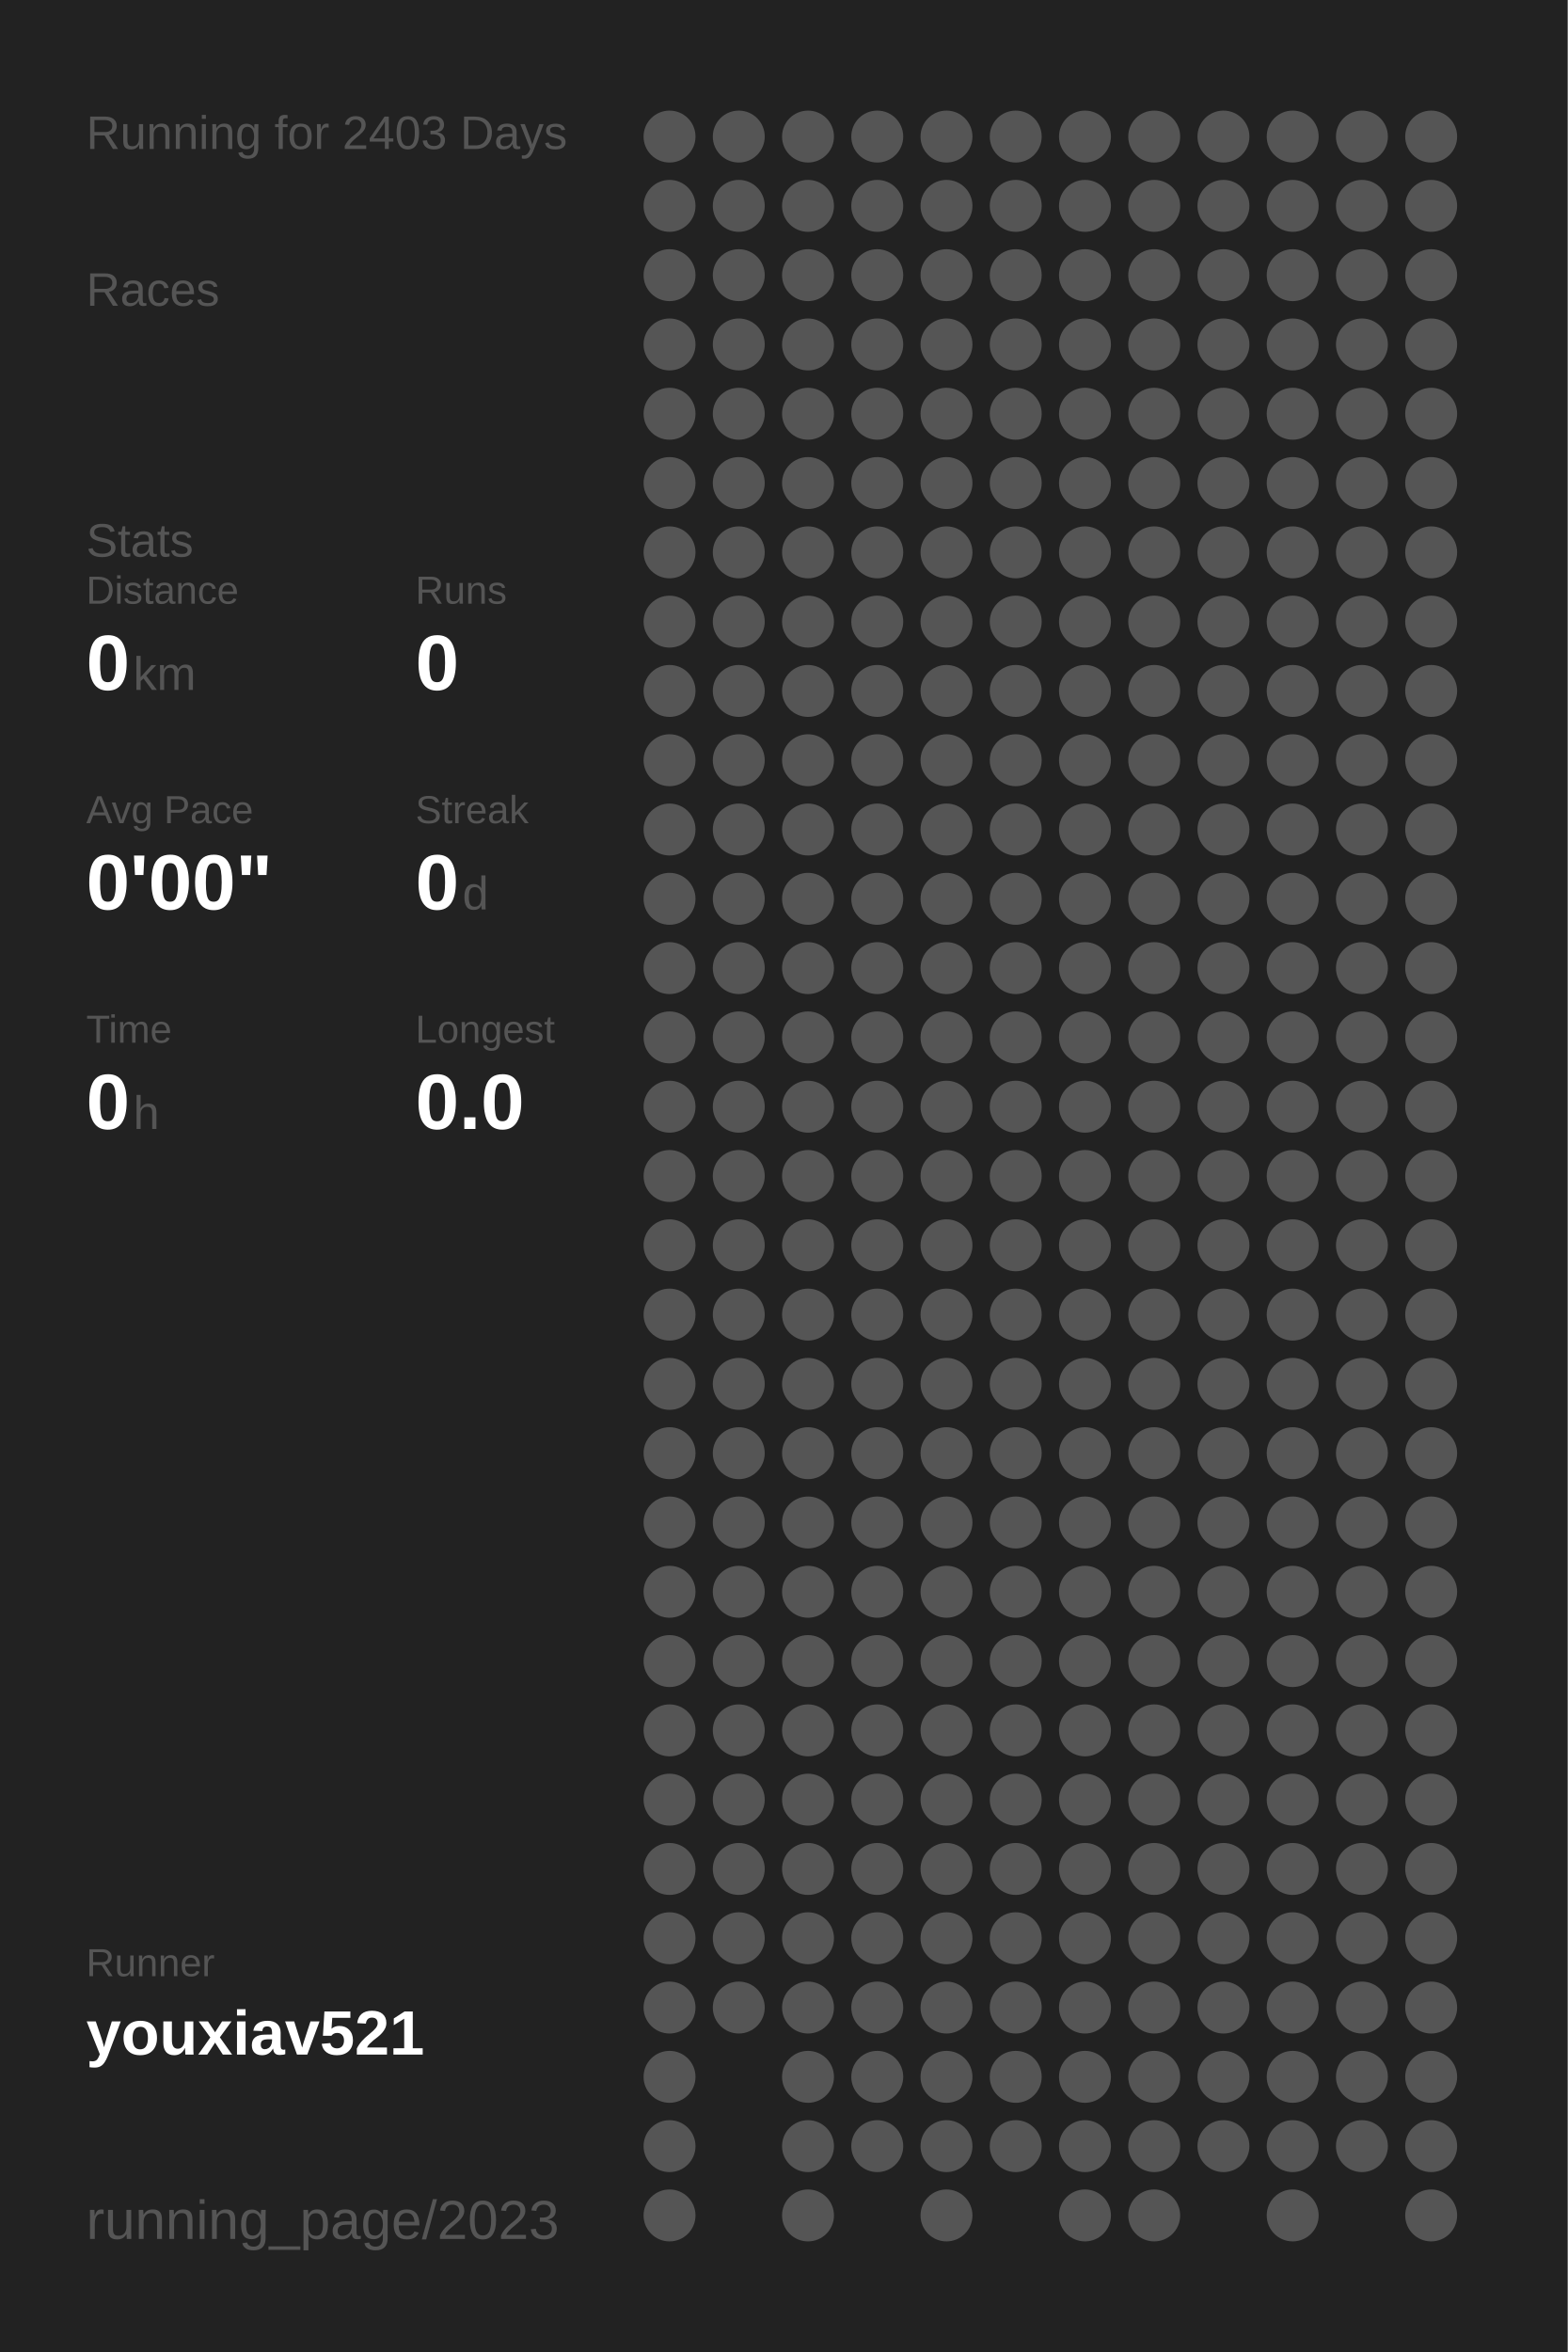
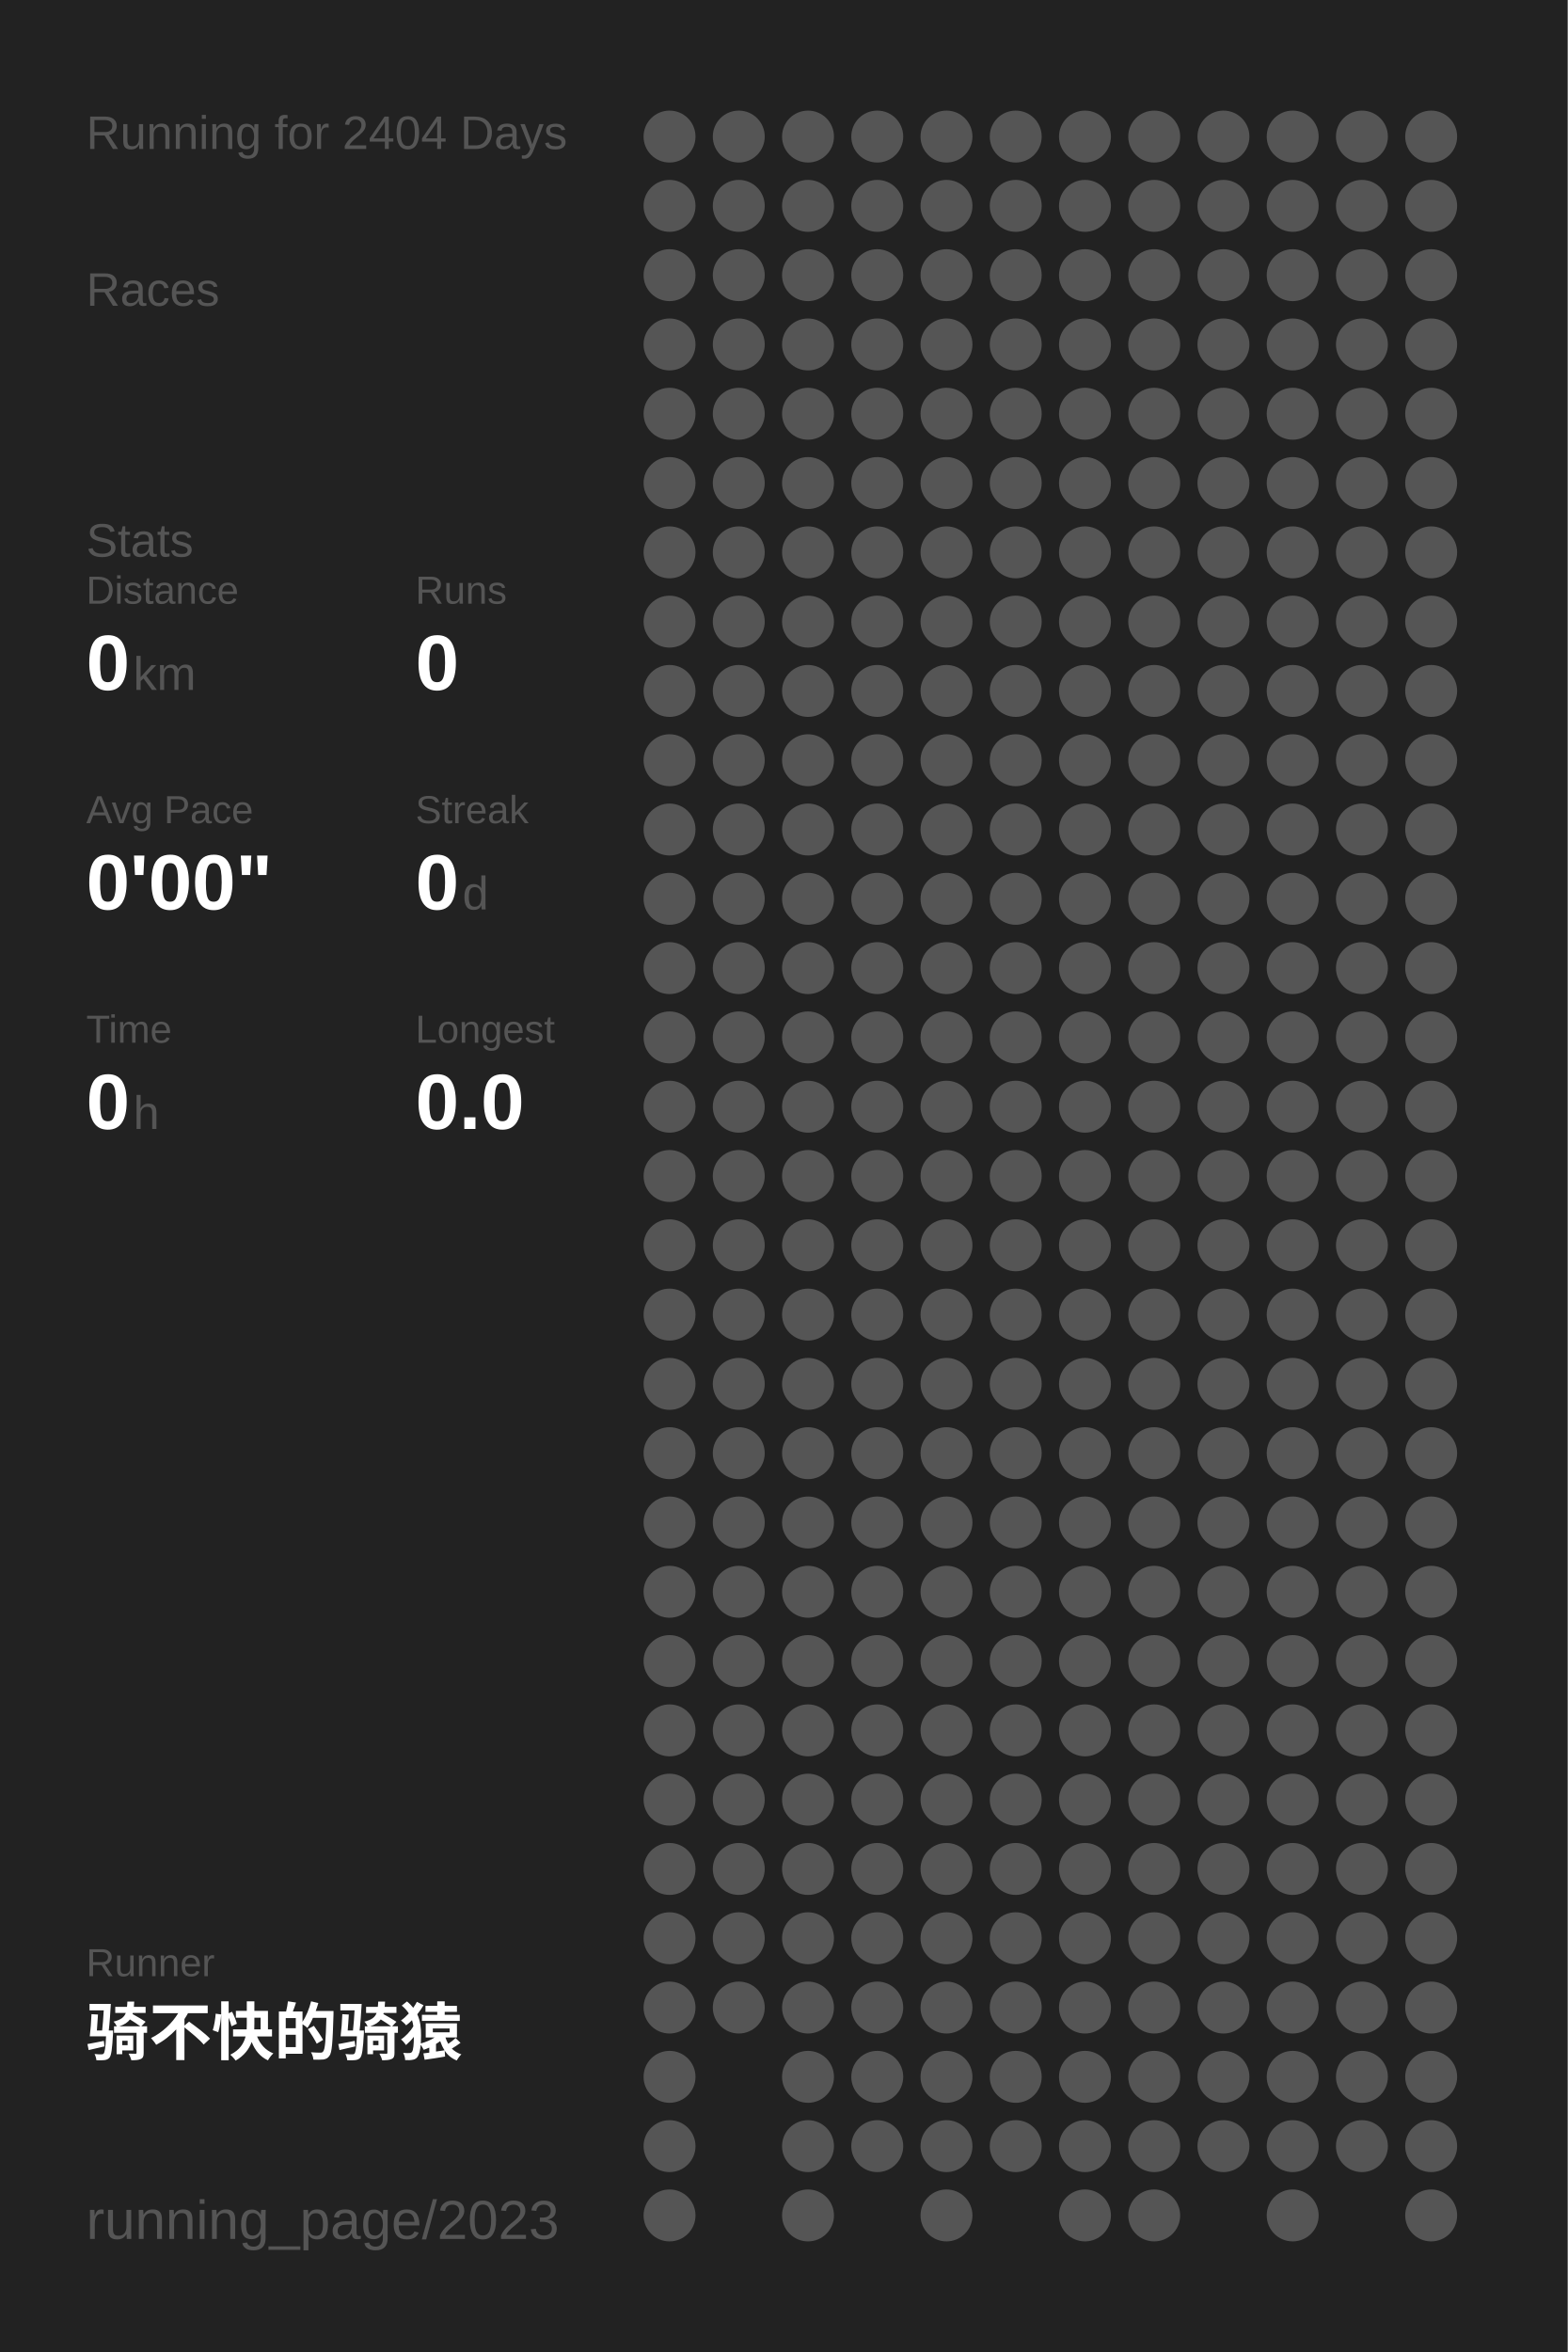
<svg xmlns="http://www.w3.org/2000/svg" baseProfile="full" height="300mm" version="1.1" viewBox="0,0,200,300" width="200mm">
  <defs />
  <rect fill="#222222" height="300" width="200" x="0" y="0" />
-   <text fill="#555555" style="font-size:6px; font-family:Arial;" x="11" y="19">Running for 2403 Days</text>
+   <text fill="#555555" style="font-size:6px; font-family:Arial;" x="11" y="19">Running for 2404 Days</text>
  <text fill="#555555" style="font-size:6px; font-family:Arial;" x="11" y="39">Races</text>
  <text fill="#555555" style="font-size:6px; font-family:Arial;" x="11" y="71">Stats</text>
  <text fill="#555555" style="font-size:5px; font-family:Arial;" x="11" y="77">Distance</text>
  <text fill="#FFFFFF" style="font-size:10px; font-family:Arial; font-weight:bold;" x="11" y="88">0</text>
  <text fill="#555555" style="font-size:6px; font-family:Arial;" x="17" y="88">km</text>
  <text fill="#555555" style="font-size:5px; font-family:Arial;" x="53" y="77">Runs</text>
  <text fill="#FFFFFF" style="font-size:10px; font-family:Arial; font-weight:bold;" x="53" y="88">0</text>
  <text fill="#555555" style="font-size:5px; font-family:Arial;" x="11" y="105">Avg Pace</text>
  <text fill="#FFFFFF" style="font-size:10px; font-family:Arial; font-weight:bold;" x="11" y="116">0'00"</text>
  <text fill="#555555" style="font-size:5px; font-family:Arial;" x="53" y="105">Streak</text>
  <text fill="#FFFFFF" style="font-size:10px; font-family:Arial; font-weight:bold;" x="53" y="116">0</text>
  <text fill="#555555" style="font-size:6px; font-family:Arial;" x="59" y="116">d</text>
  <text fill="#555555" style="font-size:5px; font-family:Arial;" x="11" y="133">Time</text>
  <text fill="#FFFFFF" style="font-size:10px; font-family:Arial; font-weight:bold;" x="11" y="144">0</text>
  <text fill="#555555" style="font-size:6px; font-family:Arial;" x="17" y="144">h</text>
  <text fill="#555555" style="font-size:5px; font-family:Arial;" x="53" y="133">Longest</text>
  <text fill="#FFFFFF" style="font-size:10px; font-family:Arial; font-weight:bold;" x="53" y="144">0.0</text>
  <text fill="#555555" style="font-size:5px; font-family:Arial;" x="11" y="252.065">Runner</text>
-   <text fill="#FFFFFF" style="font-size:8px; font-family:Arial; font-weight:bold;" x="11" y="262.065">youxiav521</text>
+   <text fill="#FFFFFF" style="font-size:8px; font-family:Arial; font-weight:bold;" x="11" y="262.065">骑不快的骑猿</text>
  <text fill="#555555" style="font-size:7px; font-family:Arial;" x="11" y="285.581">running_page/2023</text>
  <circle cx="85.417" cy="17.419" fill="#555555" r="3.312" />
  <circle cx="85.417" cy="26.258" fill="#555555" r="3.312" />
  <circle cx="85.417" cy="35.097" fill="#555555" r="3.312" />
  <circle cx="85.417" cy="43.935" fill="#555555" r="3.312" />
  <circle cx="85.417" cy="52.774" fill="#555555" r="3.312" />
  <circle cx="85.417" cy="61.613" fill="#555555" r="3.312" />
  <circle cx="85.417" cy="70.452" fill="#555555" r="3.312" />
  <circle cx="85.417" cy="79.29" fill="#555555" r="3.312" />
  <circle cx="85.417" cy="88.129" fill="#555555" r="3.312" />
  <circle cx="85.417" cy="96.968" fill="#555555" r="3.312" />
  <circle cx="85.417" cy="105.806" fill="#555555" r="3.312" />
  <circle cx="85.417" cy="114.645" fill="#555555" r="3.312" />
  <circle cx="85.417" cy="123.484" fill="#555555" r="3.312" />
  <circle cx="85.417" cy="132.323" fill="#555555" r="3.312" />
  <circle cx="85.417" cy="141.161" fill="#555555" r="3.312" />
  <circle cx="85.417" cy="150" fill="#555555" r="3.312" />
  <circle cx="85.417" cy="158.839" fill="#555555" r="3.312" />
  <circle cx="85.417" cy="167.677" fill="#555555" r="3.312" />
  <circle cx="85.417" cy="176.516" fill="#555555" r="3.312" />
  <circle cx="85.417" cy="185.355" fill="#555555" r="3.312" />
  <circle cx="85.417" cy="194.194" fill="#555555" r="3.312" />
  <circle cx="85.417" cy="203.032" fill="#555555" r="3.312" />
  <circle cx="85.417" cy="211.871" fill="#555555" r="3.312" />
  <circle cx="85.417" cy="220.71" fill="#555555" r="3.312" />
  <circle cx="85.417" cy="229.548" fill="#555555" r="3.312" />
  <circle cx="85.417" cy="238.387" fill="#555555" r="3.312" />
  <circle cx="85.417" cy="247.226" fill="#555555" r="3.312" />
  <circle cx="85.417" cy="256.065" fill="#555555" r="3.312" />
  <circle cx="85.417" cy="264.903" fill="#555555" r="3.312" />
  <circle cx="85.417" cy="273.742" fill="#555555" r="3.312" />
  <circle cx="85.417" cy="282.581" fill="#555555" r="3.312" />
  <circle cx="94.25" cy="17.419" fill="#555555" r="3.312" />
  <circle cx="94.25" cy="26.258" fill="#555555" r="3.312" />
  <circle cx="94.25" cy="35.097" fill="#555555" r="3.312" />
  <circle cx="94.25" cy="43.935" fill="#555555" r="3.312" />
  <circle cx="94.25" cy="52.774" fill="#555555" r="3.312" />
  <circle cx="94.25" cy="61.613" fill="#555555" r="3.312" />
  <circle cx="94.25" cy="70.452" fill="#555555" r="3.312" />
  <circle cx="94.25" cy="79.29" fill="#555555" r="3.312" />
  <circle cx="94.25" cy="88.129" fill="#555555" r="3.312" />
  <circle cx="94.25" cy="96.968" fill="#555555" r="3.312" />
  <circle cx="94.25" cy="105.806" fill="#555555" r="3.312" />
  <circle cx="94.25" cy="114.645" fill="#555555" r="3.312" />
  <circle cx="94.25" cy="123.484" fill="#555555" r="3.312" />
  <circle cx="94.25" cy="132.323" fill="#555555" r="3.312" />
  <circle cx="94.25" cy="141.161" fill="#555555" r="3.312" />
  <circle cx="94.25" cy="150" fill="#555555" r="3.312" />
  <circle cx="94.25" cy="158.839" fill="#555555" r="3.312" />
  <circle cx="94.25" cy="167.677" fill="#555555" r="3.312" />
  <circle cx="94.25" cy="176.516" fill="#555555" r="3.312" />
  <circle cx="94.25" cy="185.355" fill="#555555" r="3.312" />
  <circle cx="94.25" cy="194.194" fill="#555555" r="3.312" />
  <circle cx="94.25" cy="203.032" fill="#555555" r="3.312" />
  <circle cx="94.25" cy="211.871" fill="#555555" r="3.312" />
  <circle cx="94.25" cy="220.71" fill="#555555" r="3.312" />
  <circle cx="94.25" cy="229.548" fill="#555555" r="3.312" />
  <circle cx="94.25" cy="238.387" fill="#555555" r="3.312" />
  <circle cx="94.25" cy="247.226" fill="#555555" r="3.312" />
  <circle cx="94.25" cy="256.065" fill="#555555" r="3.312" />
  <circle cx="103.083" cy="17.419" fill="#555555" r="3.312" />
  <circle cx="103.083" cy="26.258" fill="#555555" r="3.312" />
  <circle cx="103.083" cy="35.097" fill="#555555" r="3.312" />
  <circle cx="103.083" cy="43.935" fill="#555555" r="3.312" />
  <circle cx="103.083" cy="52.774" fill="#555555" r="3.312" />
  <circle cx="103.083" cy="61.613" fill="#555555" r="3.312" />
  <circle cx="103.083" cy="70.452" fill="#555555" r="3.312" />
  <circle cx="103.083" cy="79.29" fill="#555555" r="3.312" />
  <circle cx="103.083" cy="88.129" fill="#555555" r="3.312" />
  <circle cx="103.083" cy="96.968" fill="#555555" r="3.312" />
  <circle cx="103.083" cy="105.806" fill="#555555" r="3.312" />
  <circle cx="103.083" cy="114.645" fill="#555555" r="3.312" />
  <circle cx="103.083" cy="123.484" fill="#555555" r="3.312" />
  <circle cx="103.083" cy="132.323" fill="#555555" r="3.312" />
  <circle cx="103.083" cy="141.161" fill="#555555" r="3.312" />
  <circle cx="103.083" cy="150" fill="#555555" r="3.312" />
  <circle cx="103.083" cy="158.839" fill="#555555" r="3.312" />
  <circle cx="103.083" cy="167.677" fill="#555555" r="3.312" />
  <circle cx="103.083" cy="176.516" fill="#555555" r="3.312" />
  <circle cx="103.083" cy="185.355" fill="#555555" r="3.312" />
  <circle cx="103.083" cy="194.194" fill="#555555" r="3.312" />
  <circle cx="103.083" cy="203.032" fill="#555555" r="3.312" />
  <circle cx="103.083" cy="211.871" fill="#555555" r="3.312" />
  <circle cx="103.083" cy="220.71" fill="#555555" r="3.312" />
  <circle cx="103.083" cy="229.548" fill="#555555" r="3.312" />
  <circle cx="103.083" cy="238.387" fill="#555555" r="3.312" />
  <circle cx="103.083" cy="247.226" fill="#555555" r="3.312" />
  <circle cx="103.083" cy="256.065" fill="#555555" r="3.312" />
  <circle cx="103.083" cy="264.903" fill="#555555" r="3.312" />
  <circle cx="103.083" cy="273.742" fill="#555555" r="3.312" />
  <circle cx="103.083" cy="282.581" fill="#555555" r="3.312" />
  <circle cx="111.917" cy="17.419" fill="#555555" r="3.312" />
  <circle cx="111.917" cy="26.258" fill="#555555" r="3.312" />
  <circle cx="111.917" cy="35.097" fill="#555555" r="3.312" />
  <circle cx="111.917" cy="43.935" fill="#555555" r="3.312" />
  <circle cx="111.917" cy="52.774" fill="#555555" r="3.312" />
  <circle cx="111.917" cy="61.613" fill="#555555" r="3.312" />
  <circle cx="111.917" cy="70.452" fill="#555555" r="3.312" />
  <circle cx="111.917" cy="79.29" fill="#555555" r="3.312" />
  <circle cx="111.917" cy="88.129" fill="#555555" r="3.312" />
  <circle cx="111.917" cy="96.968" fill="#555555" r="3.312" />
  <circle cx="111.917" cy="105.806" fill="#555555" r="3.312" />
  <circle cx="111.917" cy="114.645" fill="#555555" r="3.312" />
  <circle cx="111.917" cy="123.484" fill="#555555" r="3.312" />
  <circle cx="111.917" cy="132.323" fill="#555555" r="3.312" />
  <circle cx="111.917" cy="141.161" fill="#555555" r="3.312" />
  <circle cx="111.917" cy="150" fill="#555555" r="3.312" />
  <circle cx="111.917" cy="158.839" fill="#555555" r="3.312" />
  <circle cx="111.917" cy="167.677" fill="#555555" r="3.312" />
  <circle cx="111.917" cy="176.516" fill="#555555" r="3.312" />
  <circle cx="111.917" cy="185.355" fill="#555555" r="3.312" />
  <circle cx="111.917" cy="194.194" fill="#555555" r="3.312" />
  <circle cx="111.917" cy="203.032" fill="#555555" r="3.312" />
  <circle cx="111.917" cy="211.871" fill="#555555" r="3.312" />
  <circle cx="111.917" cy="220.71" fill="#555555" r="3.312" />
  <circle cx="111.917" cy="229.548" fill="#555555" r="3.312" />
  <circle cx="111.917" cy="238.387" fill="#555555" r="3.312" />
  <circle cx="111.917" cy="247.226" fill="#555555" r="3.312" />
  <circle cx="111.917" cy="256.065" fill="#555555" r="3.312" />
  <circle cx="111.917" cy="264.903" fill="#555555" r="3.312" />
  <circle cx="111.917" cy="273.742" fill="#555555" r="3.312" />
  <circle cx="120.75" cy="17.419" fill="#555555" r="3.312" />
  <circle cx="120.75" cy="26.258" fill="#555555" r="3.312" />
  <circle cx="120.75" cy="35.097" fill="#555555" r="3.312" />
  <circle cx="120.75" cy="43.935" fill="#555555" r="3.312" />
  <circle cx="120.75" cy="52.774" fill="#555555" r="3.312" />
  <circle cx="120.75" cy="61.613" fill="#555555" r="3.312" />
  <circle cx="120.75" cy="70.452" fill="#555555" r="3.312" />
  <circle cx="120.75" cy="79.29" fill="#555555" r="3.312" />
  <circle cx="120.75" cy="88.129" fill="#555555" r="3.312" />
  <circle cx="120.75" cy="96.968" fill="#555555" r="3.312" />
  <circle cx="120.75" cy="105.806" fill="#555555" r="3.312" />
  <circle cx="120.75" cy="114.645" fill="#555555" r="3.312" />
  <circle cx="120.75" cy="123.484" fill="#555555" r="3.312" />
  <circle cx="120.75" cy="132.323" fill="#555555" r="3.312" />
  <circle cx="120.75" cy="141.161" fill="#555555" r="3.312" />
  <circle cx="120.75" cy="150" fill="#555555" r="3.312" />
  <circle cx="120.75" cy="158.839" fill="#555555" r="3.312" />
  <circle cx="120.75" cy="167.677" fill="#555555" r="3.312" />
  <circle cx="120.75" cy="176.516" fill="#555555" r="3.312" />
  <circle cx="120.75" cy="185.355" fill="#555555" r="3.312" />
  <circle cx="120.75" cy="194.194" fill="#555555" r="3.312" />
  <circle cx="120.75" cy="203.032" fill="#555555" r="3.312" />
  <circle cx="120.75" cy="211.871" fill="#555555" r="3.312" />
  <circle cx="120.75" cy="220.71" fill="#555555" r="3.312" />
  <circle cx="120.75" cy="229.548" fill="#555555" r="3.312" />
  <circle cx="120.75" cy="238.387" fill="#555555" r="3.312" />
  <circle cx="120.75" cy="247.226" fill="#555555" r="3.312" />
  <circle cx="120.75" cy="256.065" fill="#555555" r="3.312" />
  <circle cx="120.75" cy="264.903" fill="#555555" r="3.312" />
  <circle cx="120.75" cy="273.742" fill="#555555" r="3.312" />
  <circle cx="120.75" cy="282.581" fill="#555555" r="3.312" />
  <circle cx="129.583" cy="17.419" fill="#555555" r="3.312" />
  <circle cx="129.583" cy="26.258" fill="#555555" r="3.312" />
  <circle cx="129.583" cy="35.097" fill="#555555" r="3.312" />
  <circle cx="129.583" cy="43.935" fill="#555555" r="3.312" />
  <circle cx="129.583" cy="52.774" fill="#555555" r="3.312" />
  <circle cx="129.583" cy="61.613" fill="#555555" r="3.312" />
  <circle cx="129.583" cy="70.452" fill="#555555" r="3.312" />
  <circle cx="129.583" cy="79.29" fill="#555555" r="3.312" />
  <circle cx="129.583" cy="88.129" fill="#555555" r="3.312" />
  <circle cx="129.583" cy="96.968" fill="#555555" r="3.312" />
  <circle cx="129.583" cy="105.806" fill="#555555" r="3.312" />
  <circle cx="129.583" cy="114.645" fill="#555555" r="3.312" />
  <circle cx="129.583" cy="123.484" fill="#555555" r="3.312" />
  <circle cx="129.583" cy="132.323" fill="#555555" r="3.312" />
  <circle cx="129.583" cy="141.161" fill="#555555" r="3.312" />
  <circle cx="129.583" cy="150" fill="#555555" r="3.312" />
  <circle cx="129.583" cy="158.839" fill="#555555" r="3.312" />
  <circle cx="129.583" cy="167.677" fill="#555555" r="3.312" />
  <circle cx="129.583" cy="176.516" fill="#555555" r="3.312" />
  <circle cx="129.583" cy="185.355" fill="#555555" r="3.312" />
  <circle cx="129.583" cy="194.194" fill="#555555" r="3.312" />
  <circle cx="129.583" cy="203.032" fill="#555555" r="3.312" />
  <circle cx="129.583" cy="211.871" fill="#555555" r="3.312" />
  <circle cx="129.583" cy="220.71" fill="#555555" r="3.312" />
  <circle cx="129.583" cy="229.548" fill="#555555" r="3.312" />
  <circle cx="129.583" cy="238.387" fill="#555555" r="3.312" />
  <circle cx="129.583" cy="247.226" fill="#555555" r="3.312" />
  <circle cx="129.583" cy="256.065" fill="#555555" r="3.312" />
  <circle cx="129.583" cy="264.903" fill="#555555" r="3.312" />
  <circle cx="129.583" cy="273.742" fill="#555555" r="3.312" />
  <circle cx="138.417" cy="17.419" fill="#555555" r="3.312" />
  <circle cx="138.417" cy="26.258" fill="#555555" r="3.312" />
  <circle cx="138.417" cy="35.097" fill="#555555" r="3.312" />
  <circle cx="138.417" cy="43.935" fill="#555555" r="3.312" />
  <circle cx="138.417" cy="52.774" fill="#555555" r="3.312" />
  <circle cx="138.417" cy="61.613" fill="#555555" r="3.312" />
  <circle cx="138.417" cy="70.452" fill="#555555" r="3.312" />
  <circle cx="138.417" cy="79.29" fill="#555555" r="3.312" />
  <circle cx="138.417" cy="88.129" fill="#555555" r="3.312" />
  <circle cx="138.417" cy="96.968" fill="#555555" r="3.312" />
  <circle cx="138.417" cy="105.806" fill="#555555" r="3.312" />
  <circle cx="138.417" cy="114.645" fill="#555555" r="3.312" />
  <circle cx="138.417" cy="123.484" fill="#555555" r="3.312" />
  <circle cx="138.417" cy="132.323" fill="#555555" r="3.312" />
  <circle cx="138.417" cy="141.161" fill="#555555" r="3.312" />
  <circle cx="138.417" cy="150" fill="#555555" r="3.312" />
  <circle cx="138.417" cy="158.839" fill="#555555" r="3.312" />
  <circle cx="138.417" cy="167.677" fill="#555555" r="3.312" />
  <circle cx="138.417" cy="176.516" fill="#555555" r="3.312" />
  <circle cx="138.417" cy="185.355" fill="#555555" r="3.312" />
  <circle cx="138.417" cy="194.194" fill="#555555" r="3.312" />
  <circle cx="138.417" cy="203.032" fill="#555555" r="3.312" />
  <circle cx="138.417" cy="211.871" fill="#555555" r="3.312" />
  <circle cx="138.417" cy="220.71" fill="#555555" r="3.312" />
  <circle cx="138.417" cy="229.548" fill="#555555" r="3.312" />
  <circle cx="138.417" cy="238.387" fill="#555555" r="3.312" />
  <circle cx="138.417" cy="247.226" fill="#555555" r="3.312" />
  <circle cx="138.417" cy="256.065" fill="#555555" r="3.312" />
  <circle cx="138.417" cy="264.903" fill="#555555" r="3.312" />
  <circle cx="138.417" cy="273.742" fill="#555555" r="3.312" />
  <circle cx="138.417" cy="282.581" fill="#555555" r="3.312" />
  <circle cx="147.25" cy="17.419" fill="#555555" r="3.312" />
  <circle cx="147.25" cy="26.258" fill="#555555" r="3.312" />
  <circle cx="147.25" cy="35.097" fill="#555555" r="3.312" />
  <circle cx="147.25" cy="43.935" fill="#555555" r="3.312" />
  <circle cx="147.25" cy="52.774" fill="#555555" r="3.312" />
  <circle cx="147.25" cy="61.613" fill="#555555" r="3.312" />
  <circle cx="147.25" cy="70.452" fill="#555555" r="3.312" />
  <circle cx="147.25" cy="79.29" fill="#555555" r="3.312" />
  <circle cx="147.25" cy="88.129" fill="#555555" r="3.312" />
  <circle cx="147.25" cy="96.968" fill="#555555" r="3.312" />
  <circle cx="147.25" cy="105.806" fill="#555555" r="3.312" />
  <circle cx="147.25" cy="114.645" fill="#555555" r="3.312" />
  <circle cx="147.25" cy="123.484" fill="#555555" r="3.312" />
  <circle cx="147.25" cy="132.323" fill="#555555" r="3.312" />
  <circle cx="147.25" cy="141.161" fill="#555555" r="3.312" />
  <circle cx="147.25" cy="150" fill="#555555" r="3.312" />
  <circle cx="147.25" cy="158.839" fill="#555555" r="3.312" />
  <circle cx="147.25" cy="167.677" fill="#555555" r="3.312" />
  <circle cx="147.25" cy="176.516" fill="#555555" r="3.312" />
  <circle cx="147.25" cy="185.355" fill="#555555" r="3.312" />
  <circle cx="147.25" cy="194.194" fill="#555555" r="3.312" />
  <circle cx="147.25" cy="203.032" fill="#555555" r="3.312" />
  <circle cx="147.25" cy="211.871" fill="#555555" r="3.312" />
  <circle cx="147.25" cy="220.71" fill="#555555" r="3.312" />
  <circle cx="147.25" cy="229.548" fill="#555555" r="3.312" />
  <circle cx="147.25" cy="238.387" fill="#555555" r="3.312" />
  <circle cx="147.25" cy="247.226" fill="#555555" r="3.312" />
  <circle cx="147.25" cy="256.065" fill="#555555" r="3.312" />
  <circle cx="147.25" cy="264.903" fill="#555555" r="3.312" />
  <circle cx="147.25" cy="273.742" fill="#555555" r="3.312" />
  <circle cx="147.25" cy="282.581" fill="#555555" r="3.312" />
  <circle cx="156.083" cy="17.419" fill="#555555" r="3.312" />
  <circle cx="156.083" cy="26.258" fill="#555555" r="3.312" />
  <circle cx="156.083" cy="35.097" fill="#555555" r="3.312" />
  <circle cx="156.083" cy="43.935" fill="#555555" r="3.312" />
  <circle cx="156.083" cy="52.774" fill="#555555" r="3.312" />
  <circle cx="156.083" cy="61.613" fill="#555555" r="3.312" />
  <circle cx="156.083" cy="70.452" fill="#555555" r="3.312" />
  <circle cx="156.083" cy="79.29" fill="#555555" r="3.312" />
  <circle cx="156.083" cy="88.129" fill="#555555" r="3.312" />
  <circle cx="156.083" cy="96.968" fill="#555555" r="3.312" />
  <circle cx="156.083" cy="105.806" fill="#555555" r="3.312" />
  <circle cx="156.083" cy="114.645" fill="#555555" r="3.312" />
  <circle cx="156.083" cy="123.484" fill="#555555" r="3.312" />
  <circle cx="156.083" cy="132.323" fill="#555555" r="3.312" />
  <circle cx="156.083" cy="141.161" fill="#555555" r="3.312" />
  <circle cx="156.083" cy="150" fill="#555555" r="3.312" />
  <circle cx="156.083" cy="158.839" fill="#555555" r="3.312" />
  <circle cx="156.083" cy="167.677" fill="#555555" r="3.312" />
  <circle cx="156.083" cy="176.516" fill="#555555" r="3.312" />
  <circle cx="156.083" cy="185.355" fill="#555555" r="3.312" />
  <circle cx="156.083" cy="194.194" fill="#555555" r="3.312" />
  <circle cx="156.083" cy="203.032" fill="#555555" r="3.312" />
  <circle cx="156.083" cy="211.871" fill="#555555" r="3.312" />
  <circle cx="156.083" cy="220.71" fill="#555555" r="3.312" />
  <circle cx="156.083" cy="229.548" fill="#555555" r="3.312" />
  <circle cx="156.083" cy="238.387" fill="#555555" r="3.312" />
  <circle cx="156.083" cy="247.226" fill="#555555" r="3.312" />
  <circle cx="156.083" cy="256.065" fill="#555555" r="3.312" />
  <circle cx="156.083" cy="264.903" fill="#555555" r="3.312" />
  <circle cx="156.083" cy="273.742" fill="#555555" r="3.312" />
  <circle cx="164.917" cy="17.419" fill="#555555" r="3.312" />
  <circle cx="164.917" cy="26.258" fill="#555555" r="3.312" />
  <circle cx="164.917" cy="35.097" fill="#555555" r="3.312" />
  <circle cx="164.917" cy="43.935" fill="#555555" r="3.312" />
  <circle cx="164.917" cy="52.774" fill="#555555" r="3.312" />
  <circle cx="164.917" cy="61.613" fill="#555555" r="3.312" />
  <circle cx="164.917" cy="70.452" fill="#555555" r="3.312" />
  <circle cx="164.917" cy="79.29" fill="#555555" r="3.312" />
  <circle cx="164.917" cy="88.129" fill="#555555" r="3.312" />
  <circle cx="164.917" cy="96.968" fill="#555555" r="3.312" />
  <circle cx="164.917" cy="105.806" fill="#555555" r="3.312" />
  <circle cx="164.917" cy="114.645" fill="#555555" r="3.312" />
  <circle cx="164.917" cy="123.484" fill="#555555" r="3.312" />
  <circle cx="164.917" cy="132.323" fill="#555555" r="3.312" />
  <circle cx="164.917" cy="141.161" fill="#555555" r="3.312" />
  <circle cx="164.917" cy="150" fill="#555555" r="3.312" />
  <circle cx="164.917" cy="158.839" fill="#555555" r="3.312" />
  <circle cx="164.917" cy="167.677" fill="#555555" r="3.312" />
  <circle cx="164.917" cy="176.516" fill="#555555" r="3.312" />
  <circle cx="164.917" cy="185.355" fill="#555555" r="3.312" />
  <circle cx="164.917" cy="194.194" fill="#555555" r="3.312" />
  <circle cx="164.917" cy="203.032" fill="#555555" r="3.312" />
  <circle cx="164.917" cy="211.871" fill="#555555" r="3.312" />
  <circle cx="164.917" cy="220.71" fill="#555555" r="3.312" />
  <circle cx="164.917" cy="229.548" fill="#555555" r="3.312" />
  <circle cx="164.917" cy="238.387" fill="#555555" r="3.312" />
  <circle cx="164.917" cy="247.226" fill="#555555" r="3.312" />
  <circle cx="164.917" cy="256.065" fill="#555555" r="3.312" />
  <circle cx="164.917" cy="264.903" fill="#555555" r="3.312" />
  <circle cx="164.917" cy="273.742" fill="#555555" r="3.312" />
  <circle cx="164.917" cy="282.581" fill="#555555" r="3.312" />
  <circle cx="173.75" cy="17.419" fill="#555555" r="3.312" />
  <circle cx="173.75" cy="26.258" fill="#555555" r="3.312" />
  <circle cx="173.75" cy="35.097" fill="#555555" r="3.312" />
  <circle cx="173.75" cy="43.935" fill="#555555" r="3.312" />
  <circle cx="173.75" cy="52.774" fill="#555555" r="3.312" />
  <circle cx="173.75" cy="61.613" fill="#555555" r="3.312" />
  <circle cx="173.75" cy="70.452" fill="#555555" r="3.312" />
  <circle cx="173.75" cy="79.29" fill="#555555" r="3.312" />
  <circle cx="173.75" cy="88.129" fill="#555555" r="3.312" />
  <circle cx="173.75" cy="96.968" fill="#555555" r="3.312" />
  <circle cx="173.75" cy="105.806" fill="#555555" r="3.312" />
  <circle cx="173.75" cy="114.645" fill="#555555" r="3.312" />
  <circle cx="173.75" cy="123.484" fill="#555555" r="3.312" />
  <circle cx="173.75" cy="132.323" fill="#555555" r="3.312" />
  <circle cx="173.75" cy="141.161" fill="#555555" r="3.312" />
  <circle cx="173.75" cy="150" fill="#555555" r="3.312" />
  <circle cx="173.75" cy="158.839" fill="#555555" r="3.312" />
  <circle cx="173.75" cy="167.677" fill="#555555" r="3.312" />
  <circle cx="173.75" cy="176.516" fill="#555555" r="3.312" />
  <circle cx="173.75" cy="185.355" fill="#555555" r="3.312" />
  <circle cx="173.75" cy="194.194" fill="#555555" r="3.312" />
  <circle cx="173.75" cy="203.032" fill="#555555" r="3.312" />
  <circle cx="173.75" cy="211.871" fill="#555555" r="3.312" />
  <circle cx="173.75" cy="220.71" fill="#555555" r="3.312" />
  <circle cx="173.75" cy="229.548" fill="#555555" r="3.312" />
  <circle cx="173.75" cy="238.387" fill="#555555" r="3.312" />
  <circle cx="173.75" cy="247.226" fill="#555555" r="3.312" />
  <circle cx="173.75" cy="256.065" fill="#555555" r="3.312" />
  <circle cx="173.75" cy="264.903" fill="#555555" r="3.312" />
  <circle cx="173.75" cy="273.742" fill="#555555" r="3.312" />
  <circle cx="182.583" cy="17.419" fill="#555555" r="3.312" />
  <circle cx="182.583" cy="26.258" fill="#555555" r="3.312" />
  <circle cx="182.583" cy="35.097" fill="#555555" r="3.312" />
  <circle cx="182.583" cy="43.935" fill="#555555" r="3.312" />
  <circle cx="182.583" cy="52.774" fill="#555555" r="3.312" />
  <circle cx="182.583" cy="61.613" fill="#555555" r="3.312" />
  <circle cx="182.583" cy="70.452" fill="#555555" r="3.312" />
  <circle cx="182.583" cy="79.29" fill="#555555" r="3.312" />
  <circle cx="182.583" cy="88.129" fill="#555555" r="3.312" />
  <circle cx="182.583" cy="96.968" fill="#555555" r="3.312" />
  <circle cx="182.583" cy="105.806" fill="#555555" r="3.312" />
  <circle cx="182.583" cy="114.645" fill="#555555" r="3.312" />
  <circle cx="182.583" cy="123.484" fill="#555555" r="3.312" />
  <circle cx="182.583" cy="132.323" fill="#555555" r="3.312" />
  <circle cx="182.583" cy="141.161" fill="#555555" r="3.312" />
  <circle cx="182.583" cy="150" fill="#555555" r="3.312" />
  <circle cx="182.583" cy="158.839" fill="#555555" r="3.312" />
  <circle cx="182.583" cy="167.677" fill="#555555" r="3.312" />
  <circle cx="182.583" cy="176.516" fill="#555555" r="3.312" />
  <circle cx="182.583" cy="185.355" fill="#555555" r="3.312" />
  <circle cx="182.583" cy="194.194" fill="#555555" r="3.312" />
  <circle cx="182.583" cy="203.032" fill="#555555" r="3.312" />
  <circle cx="182.583" cy="211.871" fill="#555555" r="3.312" />
  <circle cx="182.583" cy="220.71" fill="#555555" r="3.312" />
  <circle cx="182.583" cy="229.548" fill="#555555" r="3.312" />
  <circle cx="182.583" cy="238.387" fill="#555555" r="3.312" />
  <circle cx="182.583" cy="247.226" fill="#555555" r="3.312" />
  <circle cx="182.583" cy="256.065" fill="#555555" r="3.312" />
  <circle cx="182.583" cy="264.903" fill="#555555" r="3.312" />
  <circle cx="182.583" cy="273.742" fill="#555555" r="3.312" />
  <circle cx="182.583" cy="282.581" fill="#555555" r="3.312" />
</svg>
